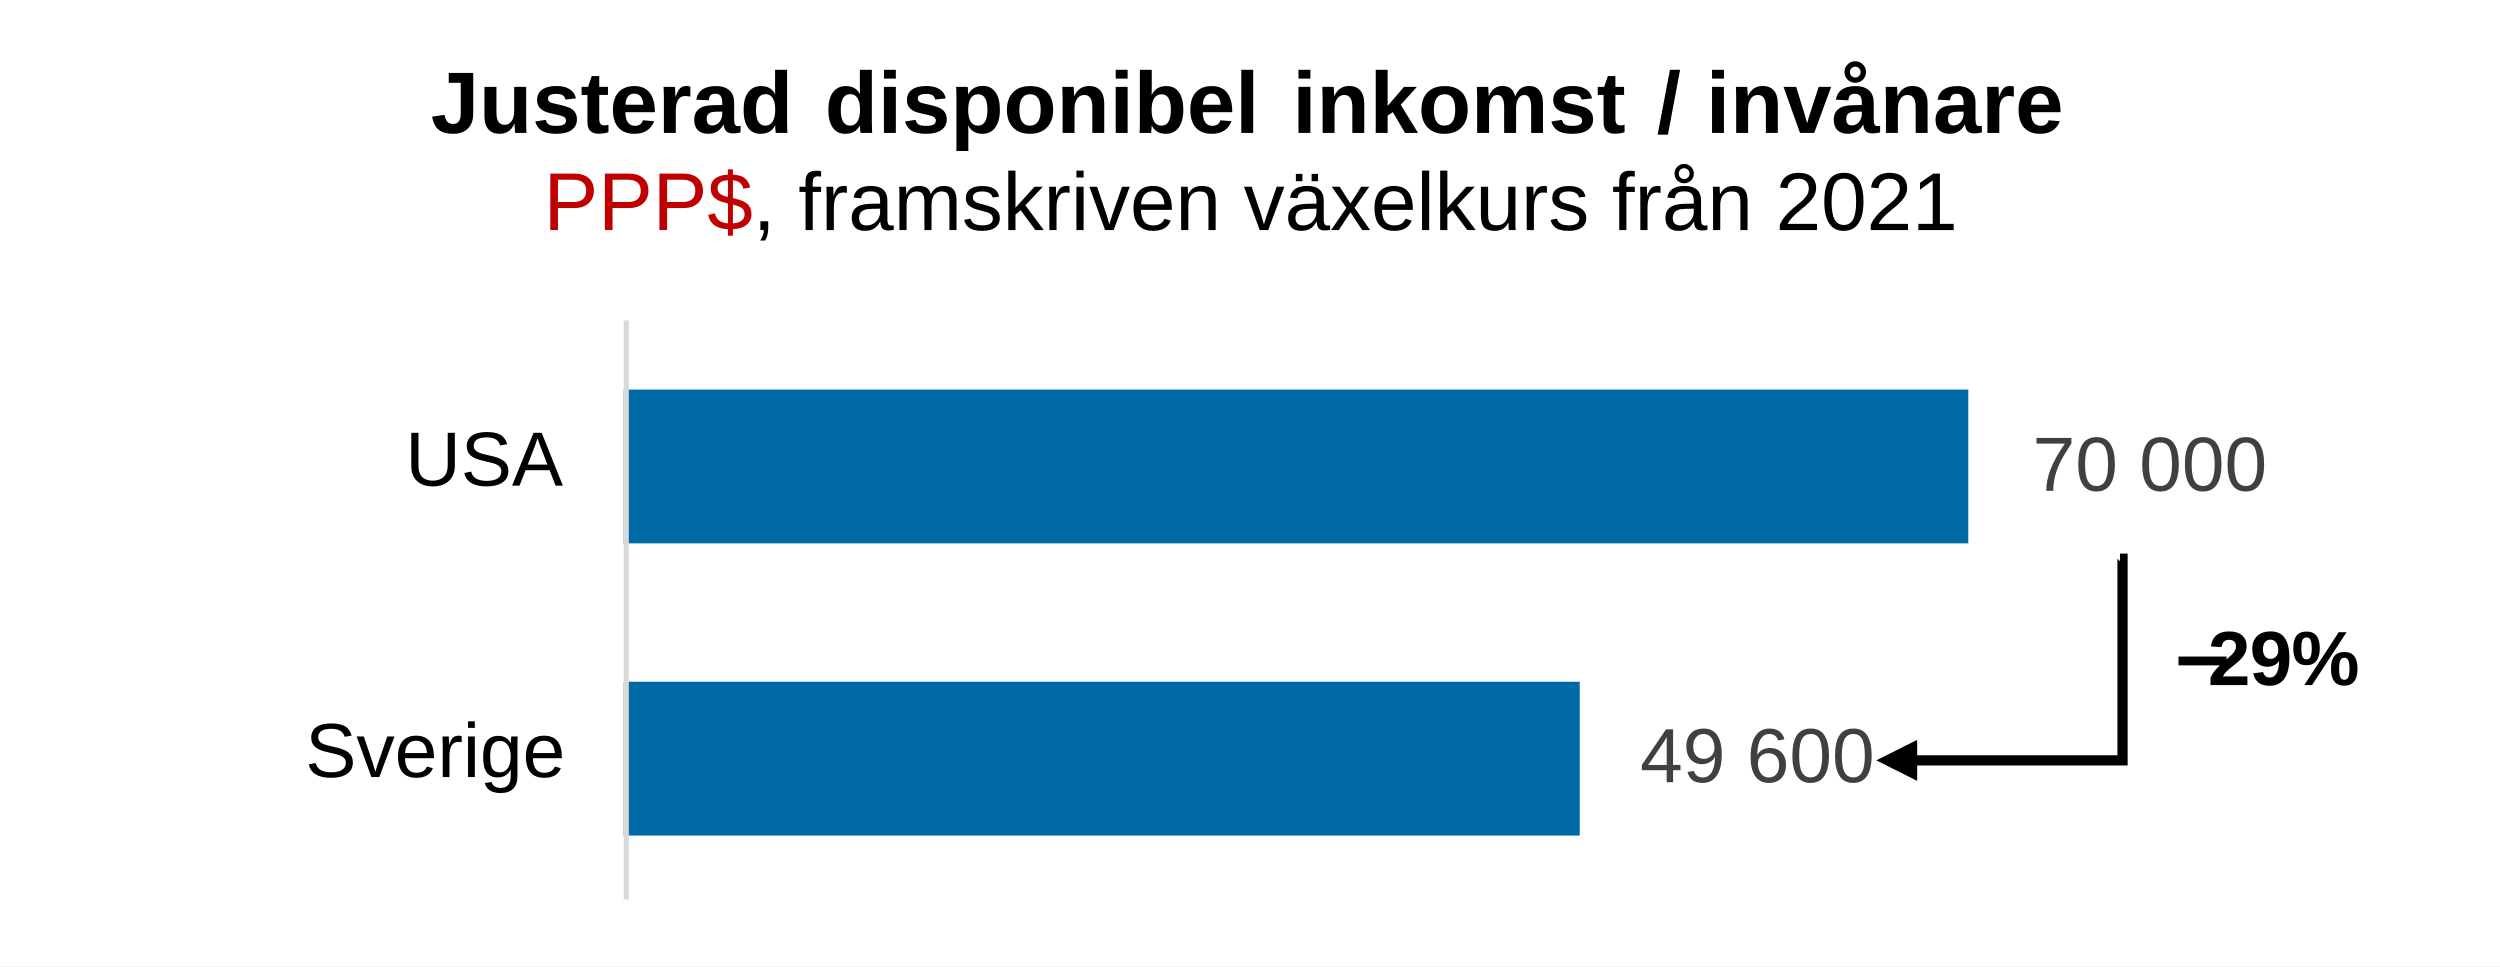
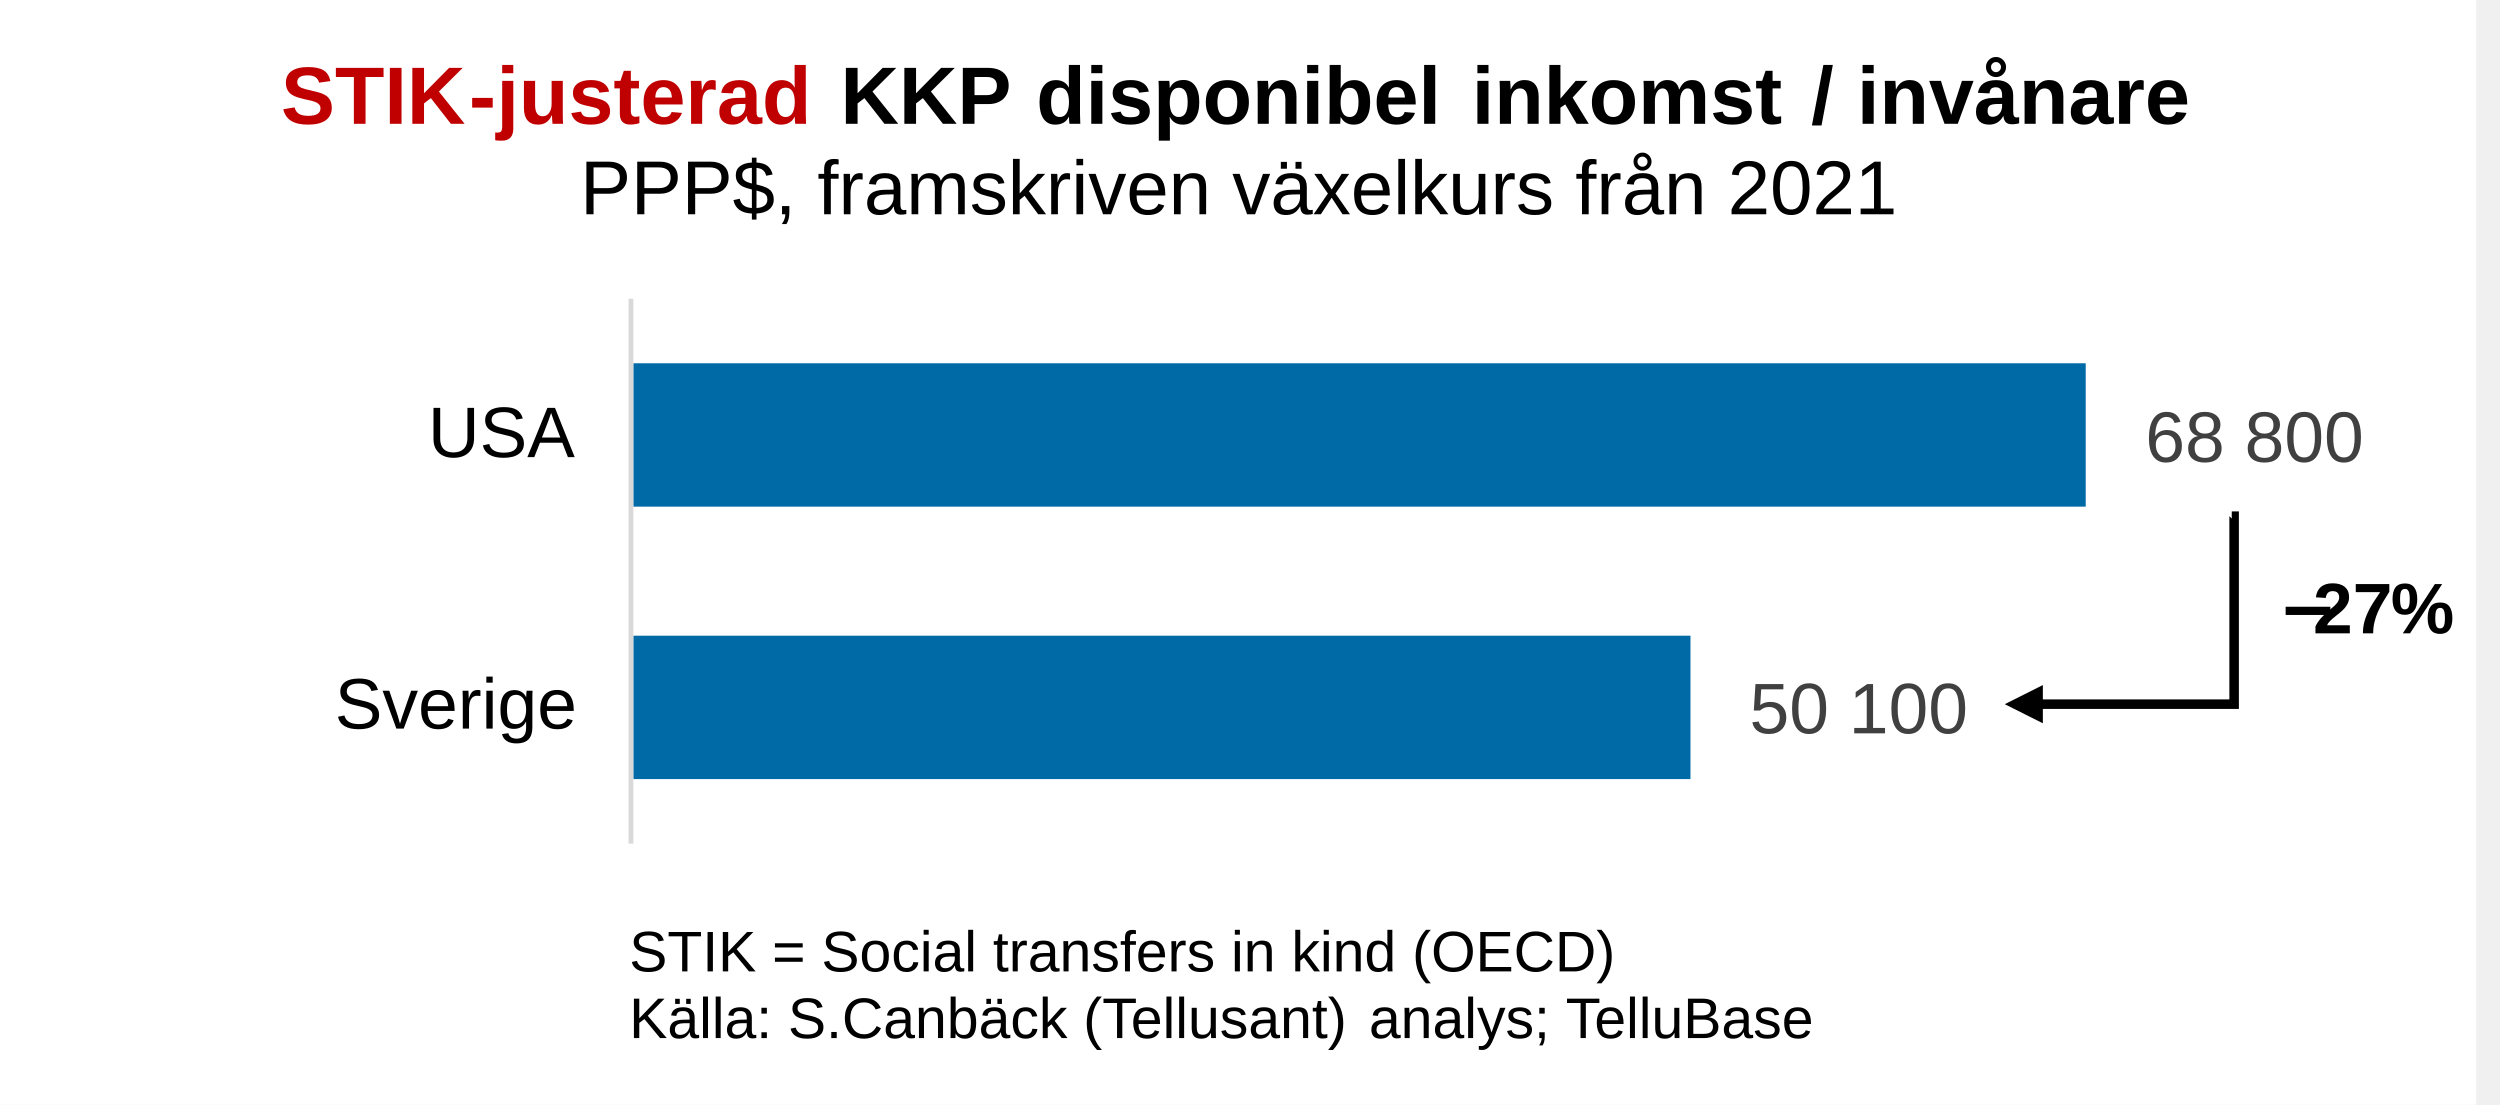
- <svg xmlns="http://www.w3.org/2000/svg" width="489" height="189" xml:space="preserve" overflow="hidden">
+ <svg xmlns="http://www.w3.org/2000/svg" width="525" height="232" xml:space="preserve" overflow="hidden">
  <defs>
    <clipPath id="clip0">
-       <rect x="99" y="655" width="489" height="189" />
+       <rect x="81" y="843" width="525" height="232" />
    </clipPath>
  </defs>
-   <g clip-path="url(#clip0)" transform="translate(-99 -655)">
-     <path d="M54 923 543 923 543 1204 54 1204Z" fill="#FFFFFF" transform="matrix(1 0 0 1.00265 45 -270.446)" />
-     <path d="M363 1086 176 1086 176 1056 363 1056ZM439 1029 176 1029 176 999 439 999Z" fill="#006AA7" transform="matrix(1 0 0 1.00265 45 -270.446)" />
-     <path d="M0 0 0 113" stroke="#D9D9D9" stroke-linejoin="round" stroke-miterlimit="10" fill="none" fill-rule="evenodd" transform="matrix(1 0 0 -1.00265 221.5 830.965)" />
-     <text fill="#404040" font-family="Arial,Arial_MSFontService,sans-serif" font-weight="400" font-size="15" transform="matrix(1 0 0 1.00265 419.801 808)">49 600 </text>
-     <text fill="#404040" font-family="Arial,Arial_MSFontService,sans-serif" font-weight="400" font-size="15" transform="matrix(1 0 0 1.00265 496.573 751)">70 000 </text>
-     <text font-family="Arial,Arial_MSFontService,sans-serif" font-weight="400" font-size="15" transform="matrix(1 0 0 1.00265 158.706 807)">Sverige</text>
-     <text font-family="Arial,Arial_MSFontService,sans-serif" font-weight="400" font-size="15" transform="matrix(1 0 0 1.00265 178.293 750)">USA</text>
-     <text font-family="Arial,Arial_MSFontService,sans-serif" font-weight="700" font-size="17" transform="matrix(1 0 0 1.00265 183.261 681)">Justerad</text>
-     <text font-family="Arial,Arial_MSFontService,sans-serif" font-weight="700" font-size="17" transform="matrix(1 0 0 1.00265 260.328 681)">disponibel</text>
-     <text font-family="Arial,Arial_MSFontService,sans-serif" font-weight="700" font-size="17" transform="matrix(1 0 0 1.00265 351.795 681)">inkomst</text>
-     <text font-family="Arial,Arial_MSFontService,sans-serif" font-weight="700" font-size="17" transform="matrix(1 0 0 1.00265 423.061 681)">/ </text>
-     <text font-family="Arial,Arial_MSFontService,sans-serif" font-weight="700" font-size="17" transform="matrix(1 0 0 1.00265 432.688 681)">invånare</text>
-     <text fill="#C00000" font-family="Arial,Arial_MSFontService,sans-serif" font-weight="400" font-size="16" transform="matrix(1 0 0 1.00265 205.328 700)">PPP</text>
-     <text fill="#C00000" font-family="Arial,Arial_MSFontService,sans-serif" font-weight="400" font-size="16" transform="matrix(1 0 0 1.00265 237.344 700)">$</text>
-     <text font-family="Arial,Arial_MSFontService,sans-serif" font-weight="400" font-size="16" transform="matrix(1 0 0 1.00265 246.248 700)">, </text>
-     <text font-family="Arial,Arial_MSFontService,sans-serif" font-weight="400" font-size="16" transform="matrix(1 0 0 1.00265 255.141 700)">framskriven</text>
-     <text font-family="Arial,Arial_MSFontService,sans-serif" font-weight="400" font-size="16" transform="matrix(1 0 0 1.00265 342.268 700)">växelkurs</text>
-     <text font-family="Arial,Arial_MSFontService,sans-serif" font-weight="400" font-size="16" transform="matrix(1 0 0 1.00265 414.295 700)">från</text>
-     <text font-family="Arial,Arial_MSFontService,sans-serif" font-weight="400" font-size="16" transform="matrix(1 0 0 1.00265 446.315 700)">2021</text>
-     <path d="M0 1-0.5 1 0.5 0 0.5 39.333-0.5 38.333 41 38.333 41 40.333-1.5 40.333-1.5-1 0-1ZM39.667 35.333 47.667 39.333 39.667 43.333Z" transform="matrix(-1 1.2279e-16 1.22465e-16 1.00265 513.667 764.289)" />
-     <text font-family="Calibri,Calibri_MSFontService,sans-serif" font-weight="700" font-size="15" transform="matrix(1 0 0 1.00265 523.523 789)">−</text>
-     <text font-family="Arial,Arial_MSFontService,sans-serif" font-weight="700" font-size="15" transform="matrix(1 0 0 1.00265 530.856 789)">2</text>
-     <text font-family="Arial,Arial_MSFontService,sans-serif" font-weight="700" font-size="15" transform="matrix(1 0 0 1.00265 539.023 789)">9</text>
-     <text font-family="Arial,Arial_MSFontService,sans-serif" font-weight="700" font-size="15" transform="matrix(1 0 0 1.00265 547.189 789)">%</text>
+   <g clip-path="url(#clip0)" transform="translate(-81 -843)">
+     <path d="M61 1000 581 1000 581 1280 61 1280Z" fill="#FFFFFF" transform="matrix(1 0 0 1.0037 20 -160.696)" />
+     <path d="M416 1163 194 1163 194 1133 416 1133ZM499 1106 194 1106 194 1076 499 1076Z" fill="#006AA7" transform="matrix(1 0 0 1.0037 20 -160.696)" />
+     <path d="M0 0 0 114" stroke="#D9D9D9" stroke-linejoin="round" stroke-miterlimit="10" fill="none" fill-rule="evenodd" transform="matrix(1 0 0 -1.0037 213.5 1020.15)" />
+     <text fill="#404040" font-family="Arial,Arial_MSFontService,sans-serif" font-weight="400" font-size="15" transform="matrix(1 0 0 1.0037 448.398 997)">50 100 </text>
+     <text fill="#404040" font-family="Arial,Arial_MSFontService,sans-serif" font-weight="400" font-size="15" transform="matrix(1 0 0 1.0037 531.511 940)">68 800 </text>
+     <text font-family="Arial,Arial_MSFontService,sans-serif" font-weight="400" font-size="15" transform="matrix(1 0 0 1.0037 151.292 996)">Sverige</text>
+     <text font-family="Arial,Arial_MSFontService,sans-serif" font-weight="400" font-size="15" transform="matrix(1 0 0 1.0037 170.879 939)">USA</text>
+     <text fill="#C00000" font-family="Arial,Arial_MSFontService,sans-serif" font-weight="700" font-size="17" transform="matrix(1 0 0 1.0037 140.005 869)">STIK</text>
+     <text fill="#C00000" font-family="Arial,Arial_MSFontService,sans-serif" font-weight="700" font-size="17" transform="matrix(1 0 0 1.0037 179.485 869)">-</text>
+     <text fill="#C00000" font-family="Arial,Arial_MSFontService,sans-serif" font-weight="700" font-size="17" transform="matrix(1 0 0 1.0037 185.258 869)">justerad</text>
+     <text font-family="Arial,Arial_MSFontService,sans-serif" font-weight="700" font-size="17" transform="matrix(1 0 0 1.0037 257.498 869)">KKP </text>
+     <text font-family="Arial,Arial_MSFontService,sans-serif" font-weight="700" font-size="17" transform="matrix(1 0 0 1.0037 298.598 869)">disponibel</text>
+     <text font-family="Arial,Arial_MSFontService,sans-serif" font-weight="700" font-size="17" transform="matrix(1 0 0 1.0037 390.065 869)">inkomst</text>
+     <text font-family="Arial,Arial_MSFontService,sans-serif" font-weight="700" font-size="17" transform="matrix(1 0 0 1.0037 461.332 869)">/ </text>
+     <text font-family="Arial,Arial_MSFontService,sans-serif" font-weight="700" font-size="17" transform="matrix(1 0 0 1.0037 470.958 869)">invånare</text>
+     <text font-family="Arial,Arial_MSFontService,sans-serif" font-weight="400" font-size="16" transform="matrix(1 0 0 1.0037 202.832 888)">PPP</text>
+     <text font-family="Arial,Arial_MSFontService,sans-serif" font-weight="400" font-size="16" transform="matrix(1 0 0 1.0037 234.848 888)">$, </text>
+     <text font-family="Arial,Arial_MSFontService,sans-serif" font-weight="400" font-size="16" transform="matrix(1 0 0 1.0037 252.645 888)">framskriven</text>
+     <text font-family="Arial,Arial_MSFontService,sans-serif" font-weight="400" font-size="16" transform="matrix(1 0 0 1.0037 339.772 888)">växelkurs</text>
+     <text font-family="Arial,Arial_MSFontService,sans-serif" font-weight="400" font-size="16" transform="matrix(1 0 0 1.0037 411.798 888)">från</text>
+     <text font-family="Arial,Arial_MSFontService,sans-serif" font-weight="400" font-size="16" transform="matrix(1 0 0 1.0037 443.818 888)">2021</text>
+     <text font-family="Arial,Arial_MSFontService,sans-serif" font-weight="400" font-size="12" transform="matrix(1 0 0 1.0037 213.139 1047)">STIK </text>
+     <text font-family="Arial,Arial_MSFontService,sans-serif" font-weight="400" font-size="12" transform="matrix(1 0 0 1.0037 243.145 1047)">= </text>
+     <text font-family="Arial,Arial_MSFontService,sans-serif" font-weight="400" font-size="12" transform="matrix(1 0 0 1.0037 253.487 1047)">Social transfers in kind </text>
+     <text font-family="Arial,Arial_MSFontService,sans-serif" font-weight="400" font-size="12" transform="matrix(1 0 0 1.0037 377.541 1047)">(</text>
+     <text font-family="Arial,Arial_MSFontService,sans-serif" font-weight="400" font-size="12" transform="matrix(1 0 0 1.0037 381.537 1047)">OECD</text>
+     <text font-family="Arial,Arial_MSFontService,sans-serif" font-weight="400" font-size="12" transform="matrix(1 0 0 1.0037 416.207 1047)">)</text>
+     <text font-family="Arial,Arial_MSFontService,sans-serif" font-weight="400" font-size="12" transform="matrix(1 0 0 1.0037 213.139 1061)">Källa</text>
+     <text font-family="Arial,Arial_MSFontService,sans-serif" font-weight="400" font-size="12" transform="matrix(1 0 0 1.0037 239.806 1061)">: </text>
+     <text font-family="Arial,Arial_MSFontService,sans-serif" font-weight="400" font-size="12" transform="matrix(1 0 0 1.0037 246.472 1061)">S</text>
+     <text font-family="Arial,Arial_MSFontService,sans-serif" font-weight="400" font-size="12" transform="matrix(1 0 0 1.0037 254.476 1061)">.</text>
+     <text font-family="Arial,Arial_MSFontService,sans-serif" font-weight="400" font-size="12" transform="matrix(1 0 0 1.0037 257.81 1061)">Canbäck</text>
+     <text font-family="Arial,Arial_MSFontService,sans-serif" font-weight="400" font-size="12" transform="matrix(1 0 0 1.0037 308.472 1061)">(</text>
+     <text font-family="Arial,Arial_MSFontService,sans-serif" font-weight="400" font-size="12" transform="matrix(1 0 0 1.0037 312.468 1061)">Tellusant</text>
+     <text font-family="Arial,Arial_MSFontService,sans-serif" font-weight="400" font-size="12" transform="matrix(1 0 0 1.0037 359.829 1061)">) </text>
+     <text font-family="Arial,Arial_MSFontService,sans-serif" font-weight="400" font-size="12" transform="matrix(1 0 0 1.0037 368.472 1061)">analys</text>
+     <text font-family="Arial,Arial_MSFontService,sans-serif" font-weight="400" font-size="12" transform="matrix(1 0 0 1.0037 403.139 1061)">; </text>
+     <text font-family="Arial,Arial_MSFontService,sans-serif" font-weight="400" font-size="12" transform="matrix(1 0 0 1.0037 409.807 1061)">TelluBase</text>
+     <path d="M0 1-0.5 1 0.5 0 0.5 39.333-0.5 38.333 41 38.333 41 40.333-1.5 40.333-1.5-1 0-1ZM39.667 35.333 47.667 39.333 39.667 43.333Z" transform="matrix(-1 1.22918e-16 1.22465e-16 1.0037 549.667 951.399)" />
+     <text font-family="Calibri,Calibri_MSFontService,sans-serif" font-weight="700" font-size="15" transform="matrix(1 0 0 1.0037 559.394 976)">−</text>
+     <text font-family="Arial,Arial_MSFontService,sans-serif" font-weight="700" font-size="15" transform="matrix(1 0 0 1.0037 566.727 976)">27</text>
+     <text font-family="Arial,Arial_MSFontService,sans-serif" font-weight="700" font-size="15" transform="matrix(1 0 0 1.0037 583.06 976)">%</text>
  </g>
</svg>
